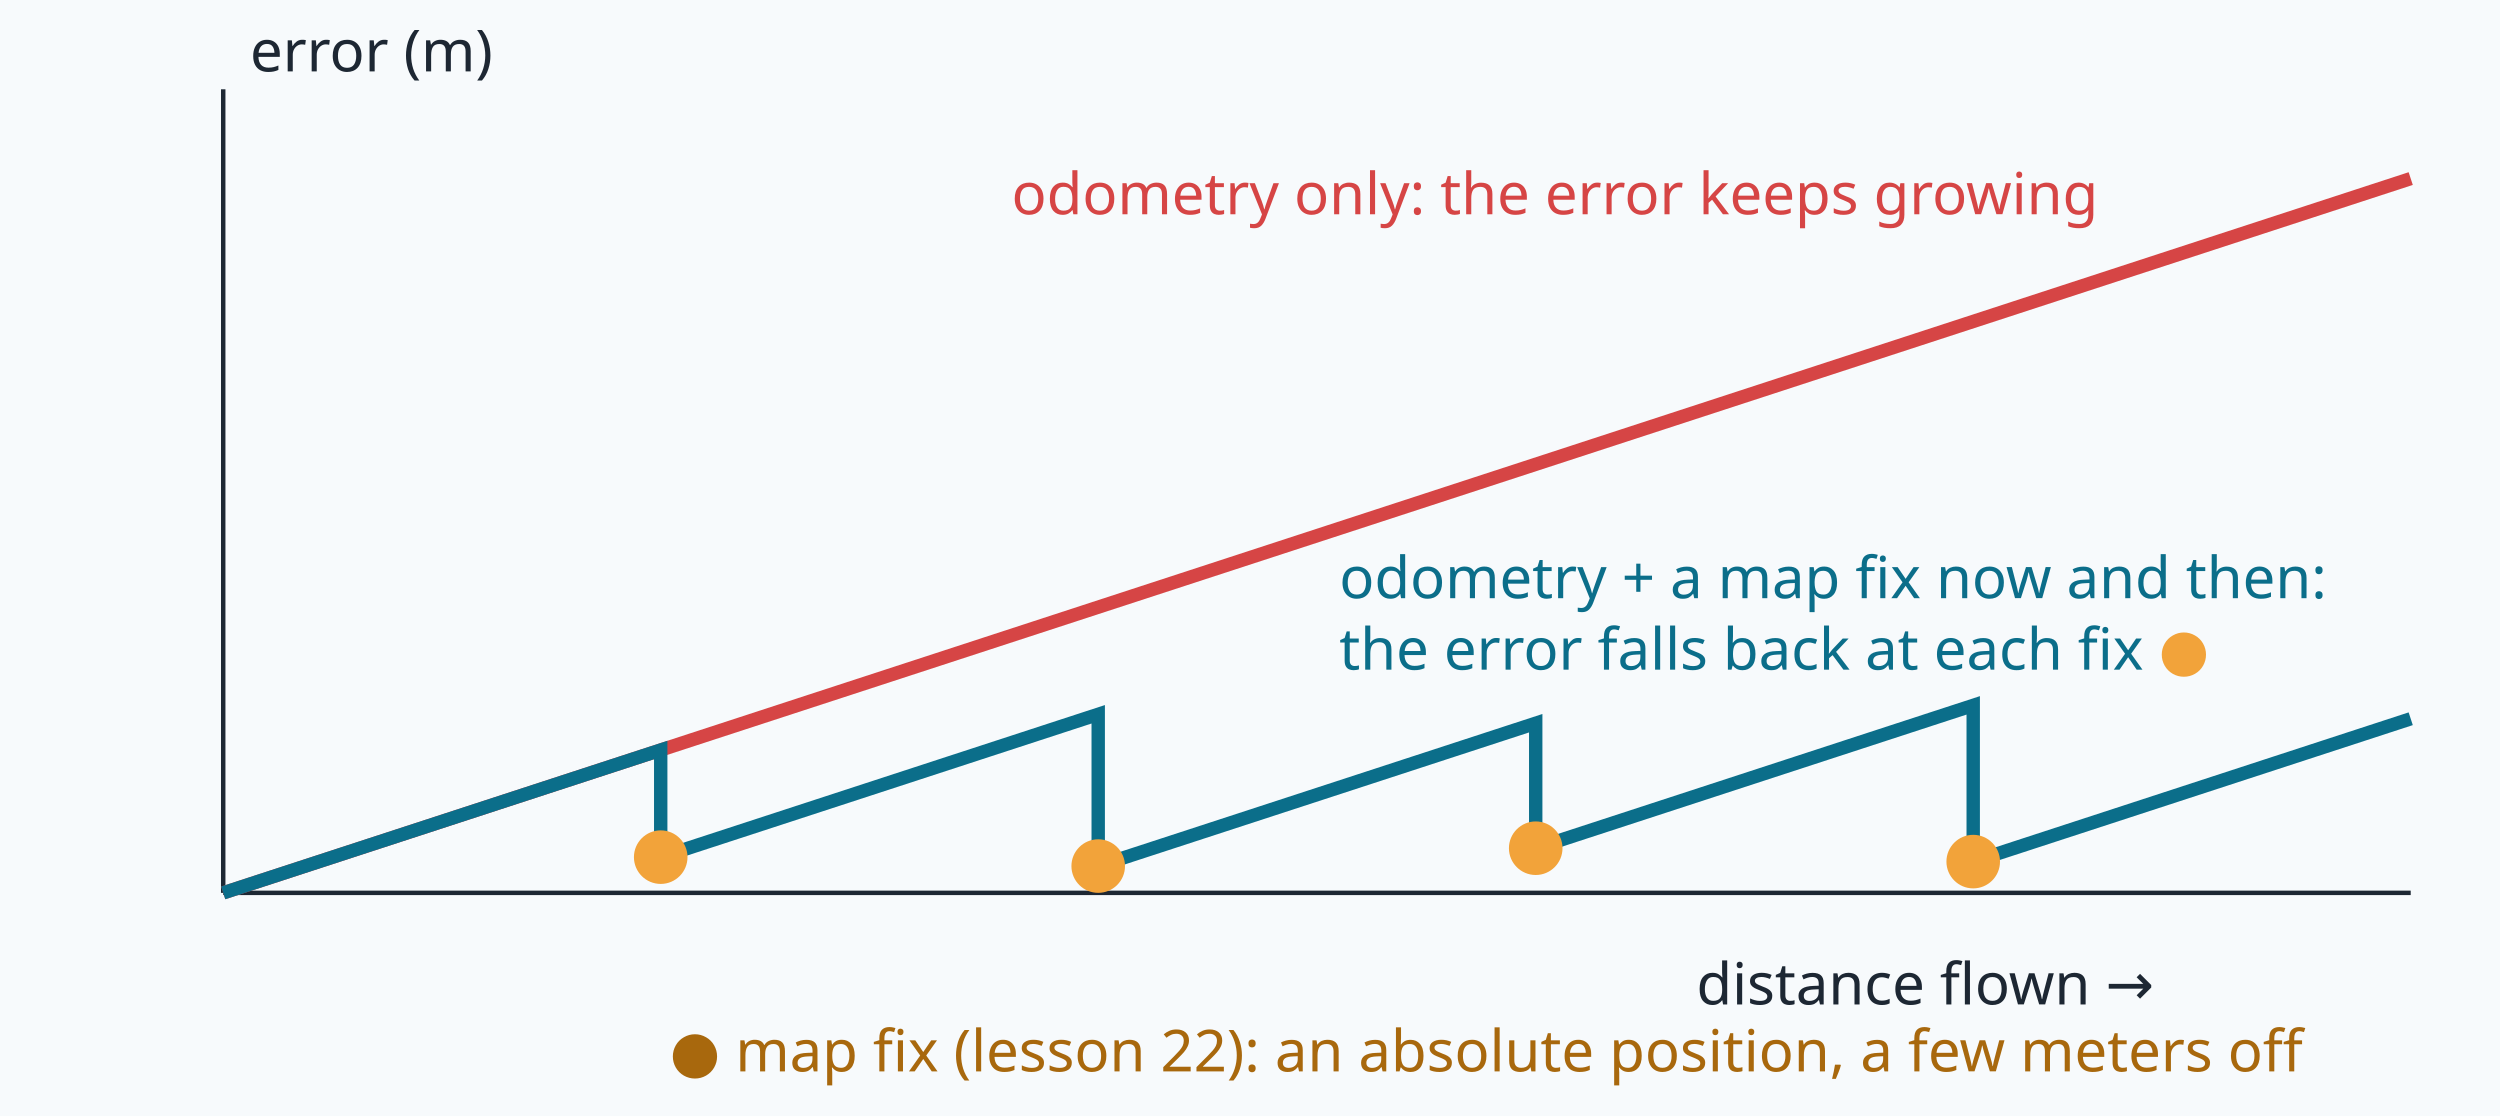
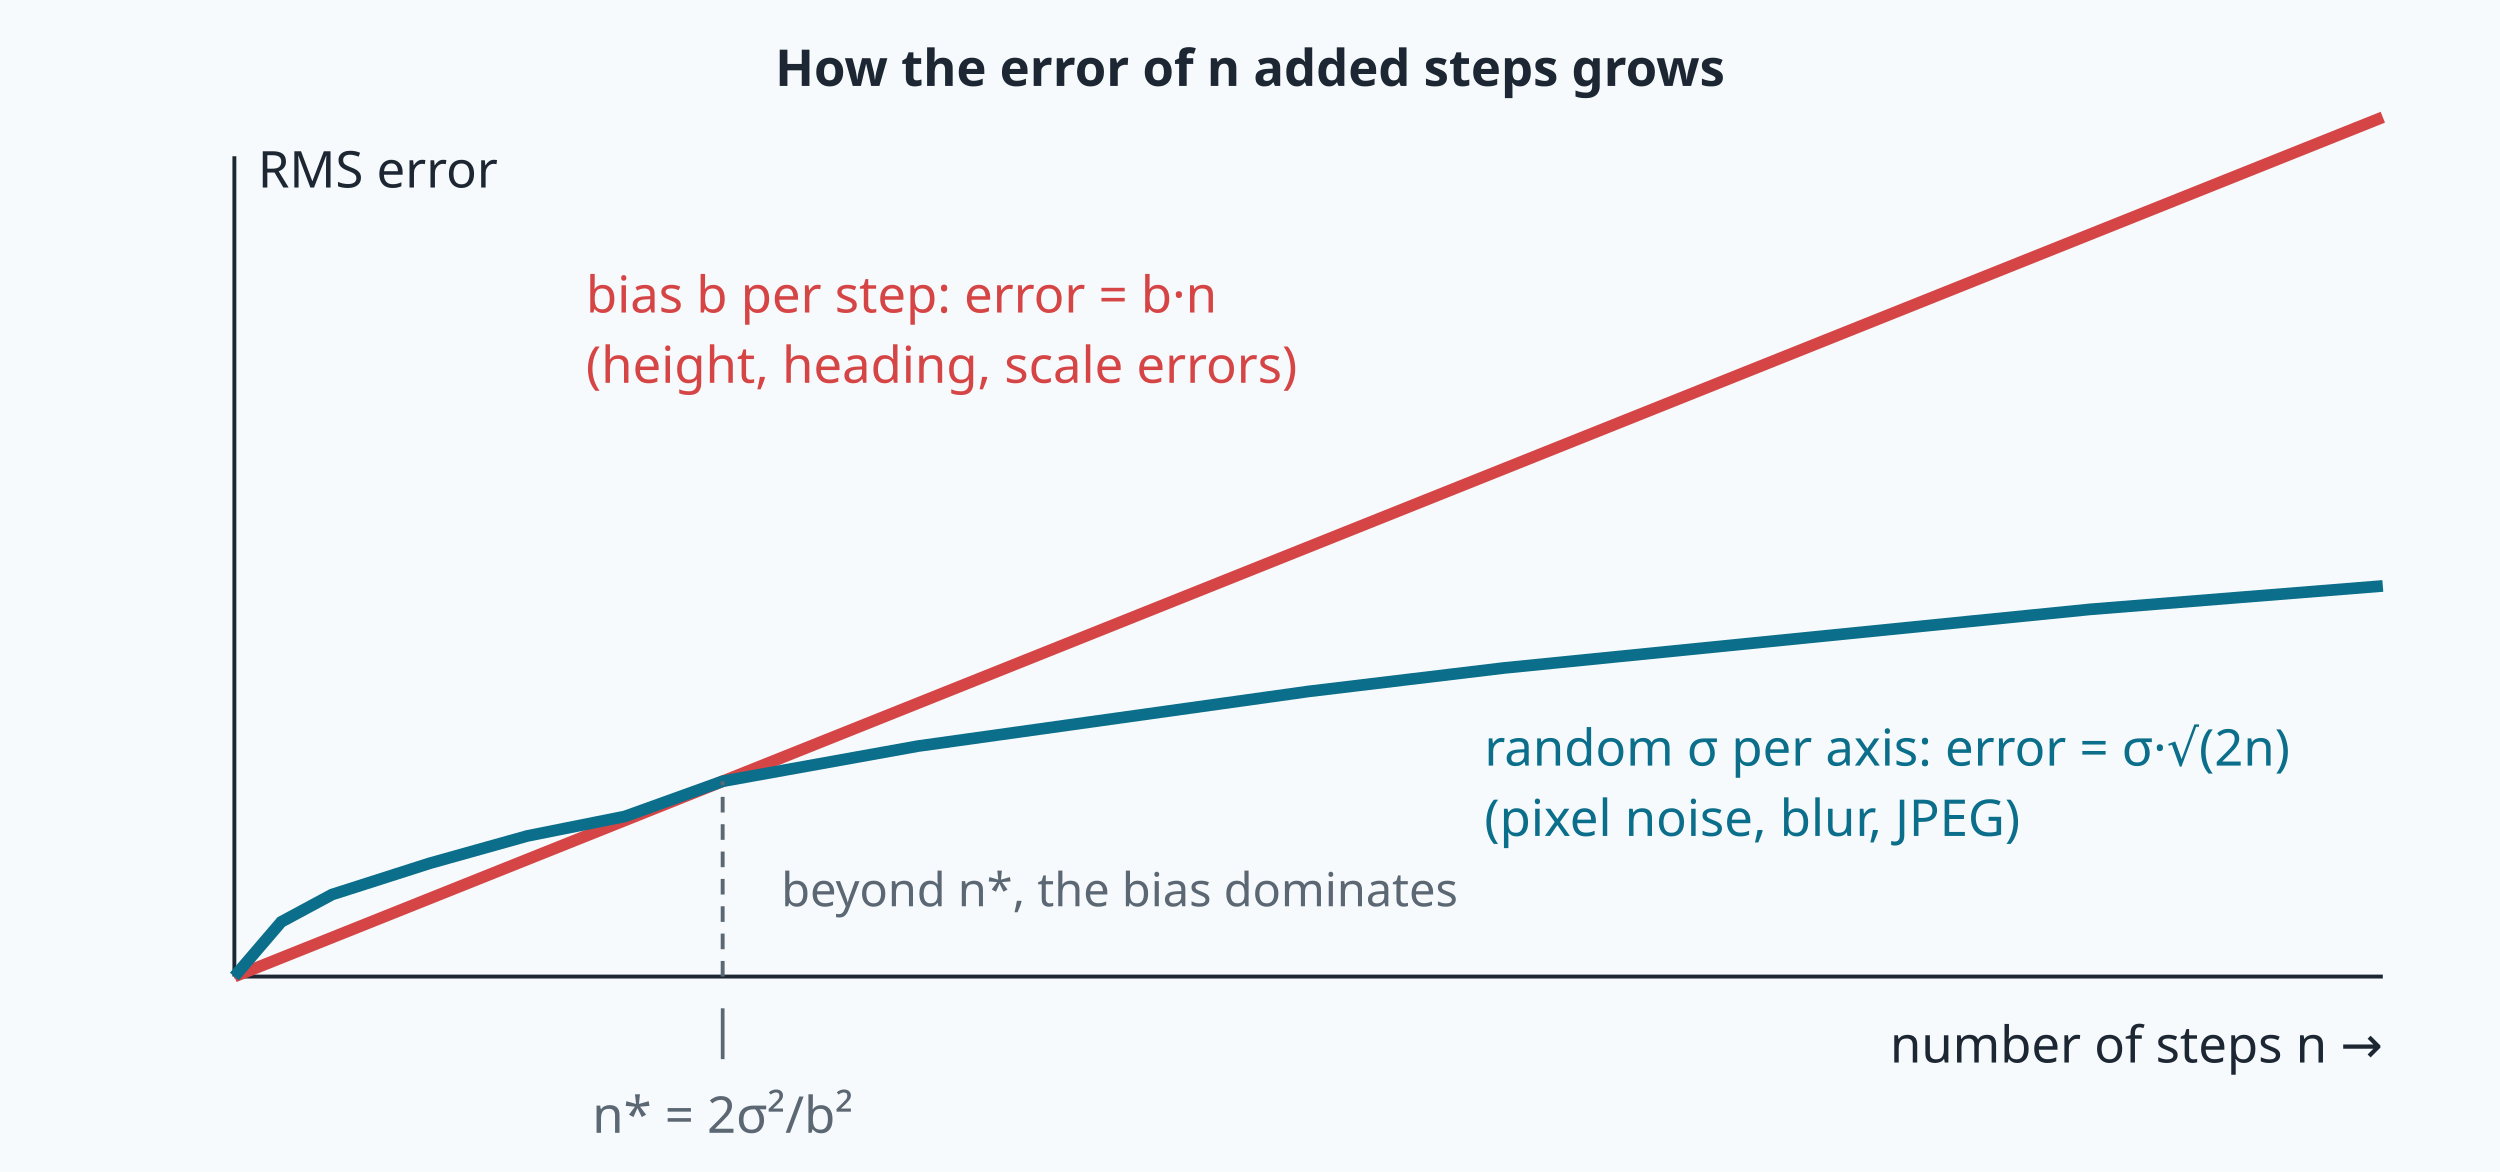
- <svg xmlns="http://www.w3.org/2000/svg" viewBox="0 0 560 250" font-family="sans-serif" font-size="13">
-   <rect width="560" height="250" fill="#f7fafc" />
-   <line x1="50" y1="200" x2="540" y2="200" stroke="#1d2733" />
-   <line x1="50" y1="200" x2="50" y2="20" stroke="#1d2733" />
-   <text x="380" y="225" fill="#1d2733">distance flown →</text>
-   <text x="56" y="16" fill="#1d2733">error (m)</text>
-   <path d="M50 200 L540 40" stroke="#d64545" stroke-width="3" fill="none" />
-   <text x="470" y="48" fill="#d64545" text-anchor="end">odometry only: the error keeps growing</text>
-   <path d="M50 200 L148 168 L148 192 L246 160 L246 194 L344 162 L344 190 L442 158 L442 193 L540 161" stroke="#0b6e8a" stroke-width="3" fill="none" />
-   <g fill="#f2a33a">
-     <circle cx="148" cy="192" r="6" />
-     <circle cx="246" cy="194" r="6" />
-     <circle cx="344" cy="190" r="6" />
-     <circle cx="442" cy="193" r="6" />
-   </g>
-   <text x="300" y="134" fill="#0b6e8a">odometry + a map fix now and then:</text>
-   <text x="300" y="150" fill="#0b6e8a">the error falls back at each fix <tspan fill="#f2a33a">●</tspan>
-   </text>
-   <text x="150" y="240" fill="#a8680d">● map fix (lesson 22): an absolute position, a few meters off</text>
+ <svg xmlns="http://www.w3.org/2000/svg" viewBox="0 0 640 300" width="640" height="300" font-family="sans-serif" font-size="13">
+   <rect width="640" height="300" fill="#f7fafc" />
+   <text x="320" y="22" text-anchor="middle" fill="#1d2733" font-weight="bold">How the error of n added steps grows</text>
+   <line x1="60" y1="250" x2="610" y2="250" stroke="#1d2733" />
+   <line x1="60" y1="250" x2="60" y2="40" stroke="#1d2733" />
+   <text x="610" y="272" text-anchor="end" fill="#1d2733">number of steps n →</text>
+   <text x="66" y="48" fill="#1d2733">RMS error</text>
+   <path d="M60 250 L610 30" stroke="#d64545" stroke-width="3" fill="none" />
+   <path d="M60 250 L72 236 L85 229 L110 221 L135 214 L160 209 L185 200 L235 191 L285 184 L335 177 L385 171 L435 166 L485 161 L535 156 L585 152 L610 150" stroke="#0b6e8a" stroke-width="3" fill="none" />
+   <line x1="185" y1="250" x2="185" y2="200" stroke="#5b6773" stroke-dasharray="4 3" />
+   <text x="185" y="290" text-anchor="middle" fill="#5b6773">n* = 2σ²/b²</text>
+   <text x="185" y="268" text-anchor="middle" fill="#5b6773">|</text>
+   <text x="150" y="80" fill="#d64545">bias b per step: error = b·n</text>
+   <text x="150" y="98" fill="#d64545">(height, heading, scale errors)</text>
+   <text x="380" y="196" fill="#0b6e8a">random σ per axis: error = σ·√(2n)</text>
+   <text x="380" y="214" fill="#0b6e8a">(pixel noise, blur, JPEG)</text>
+   <text x="200" y="232" fill="#5b6773" font-size="12">beyond n*, the bias dominates</text>
</svg>
